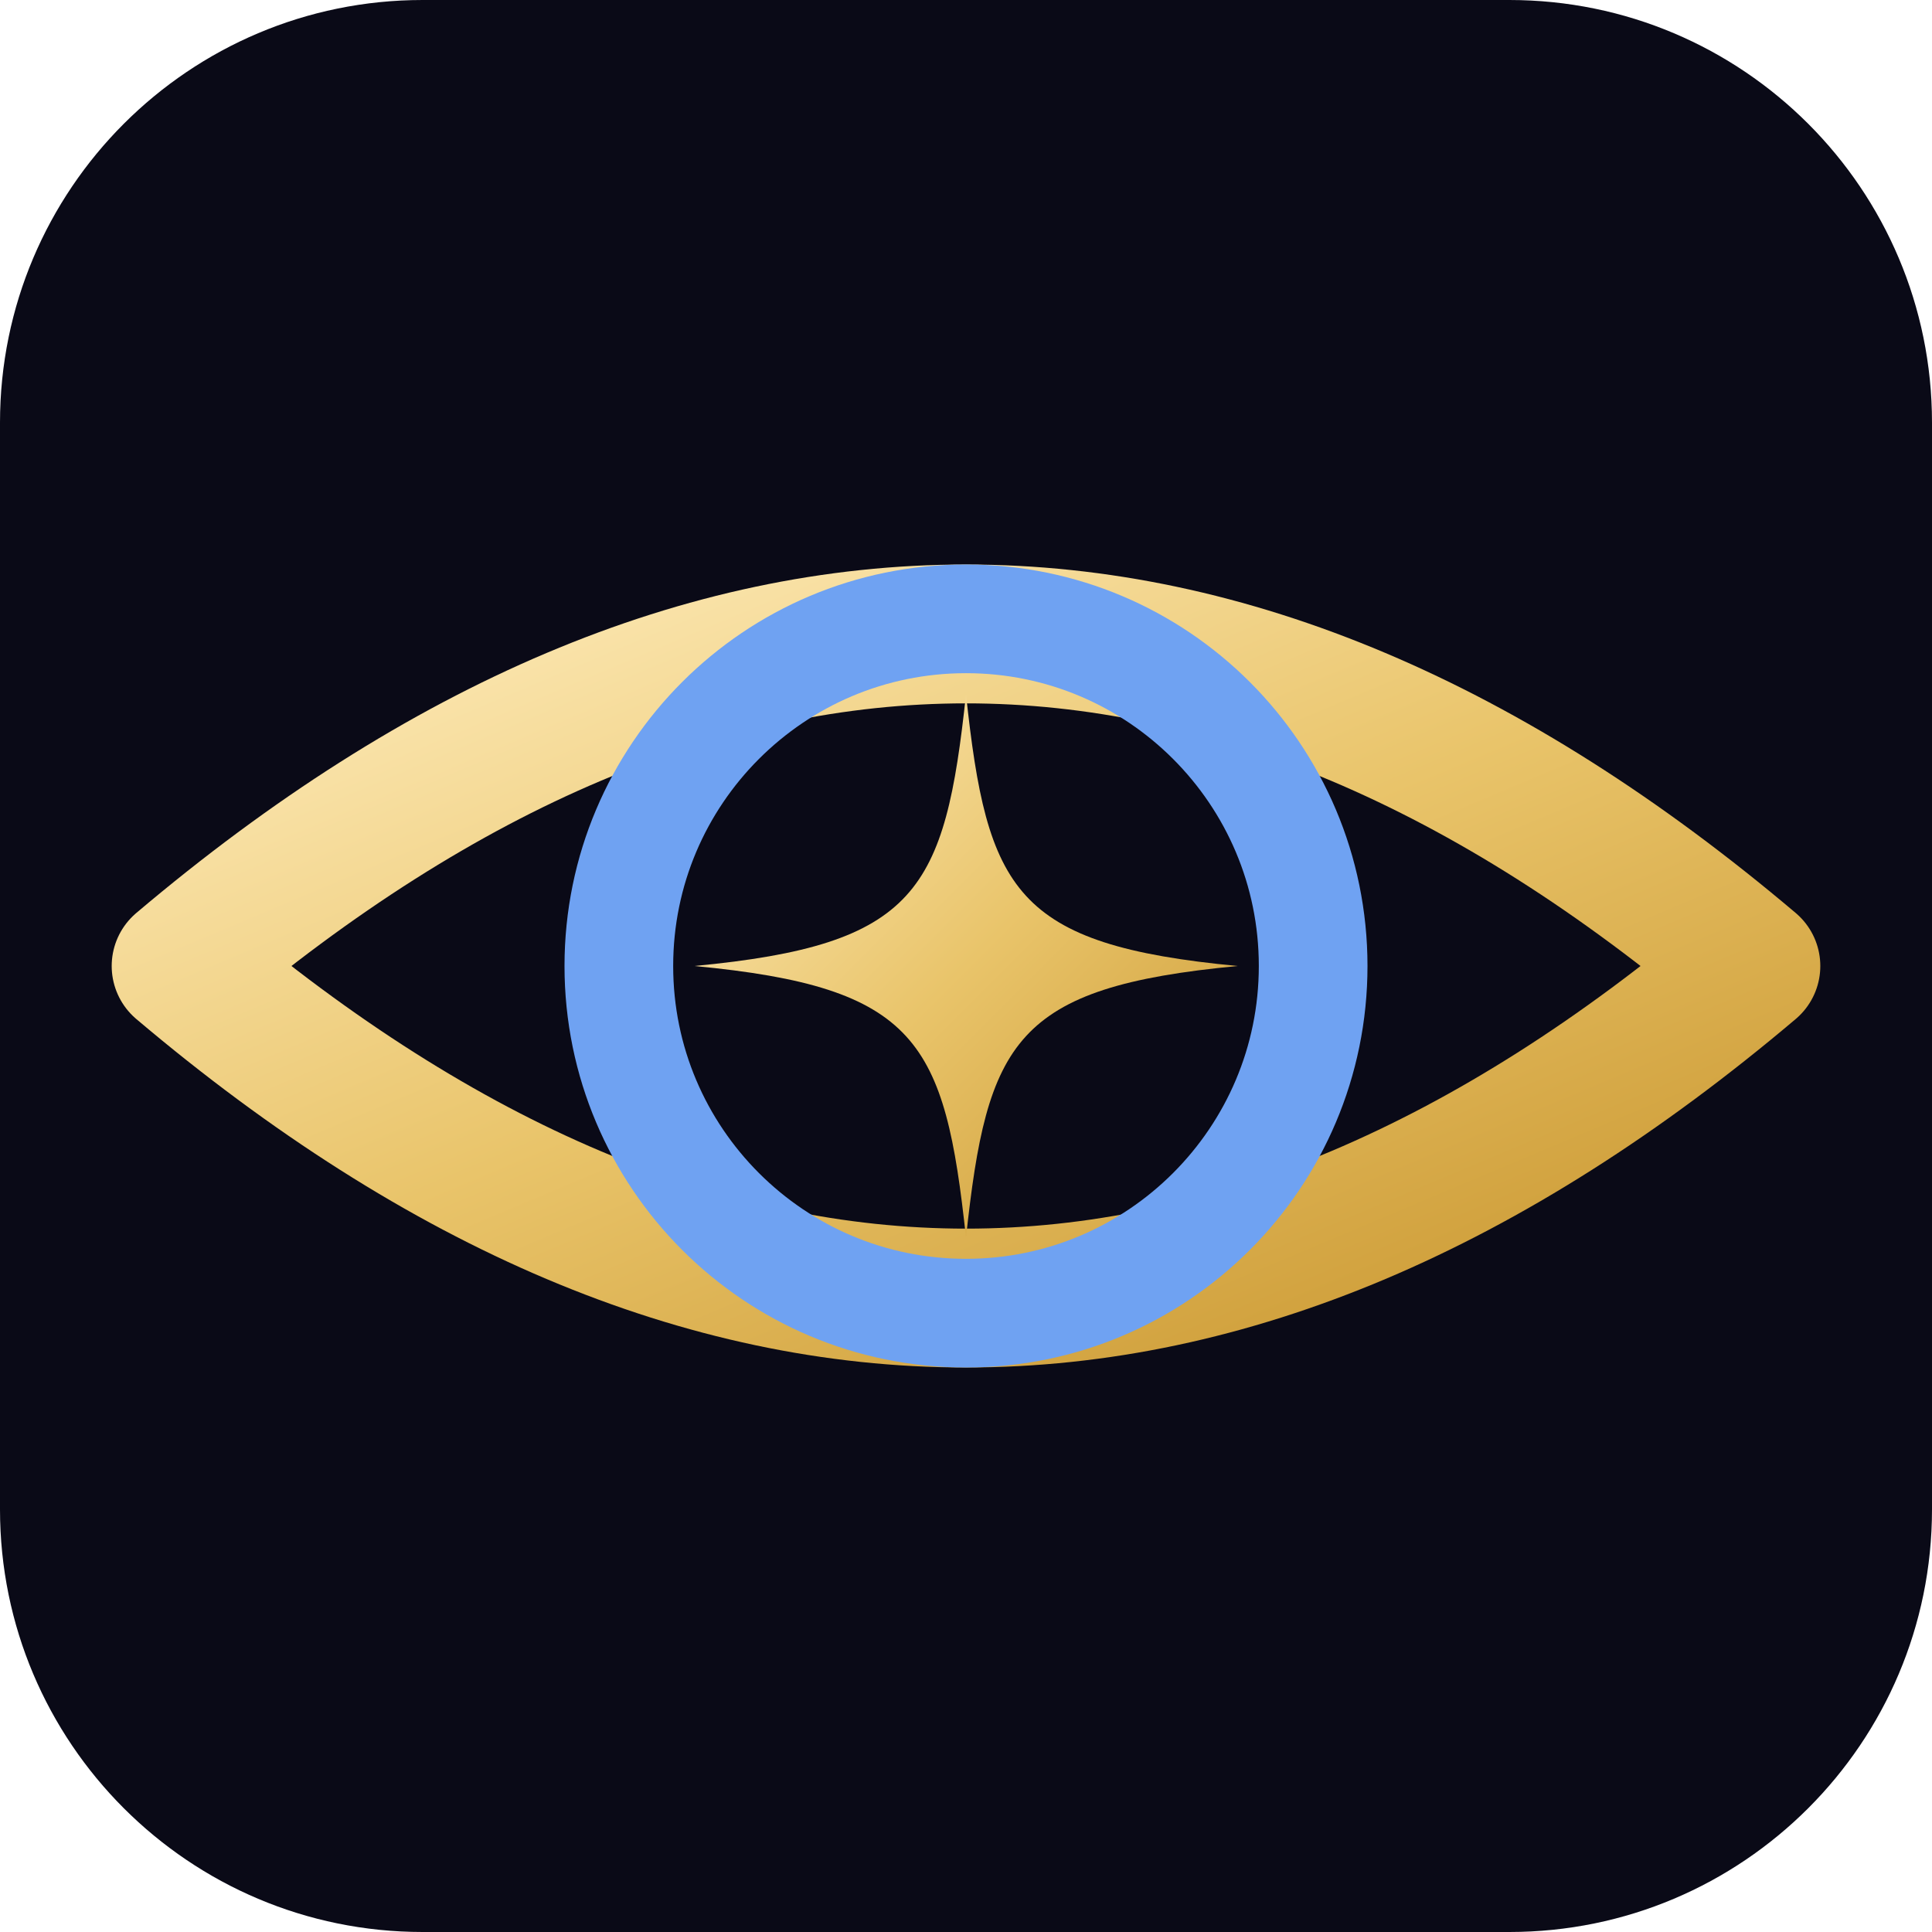
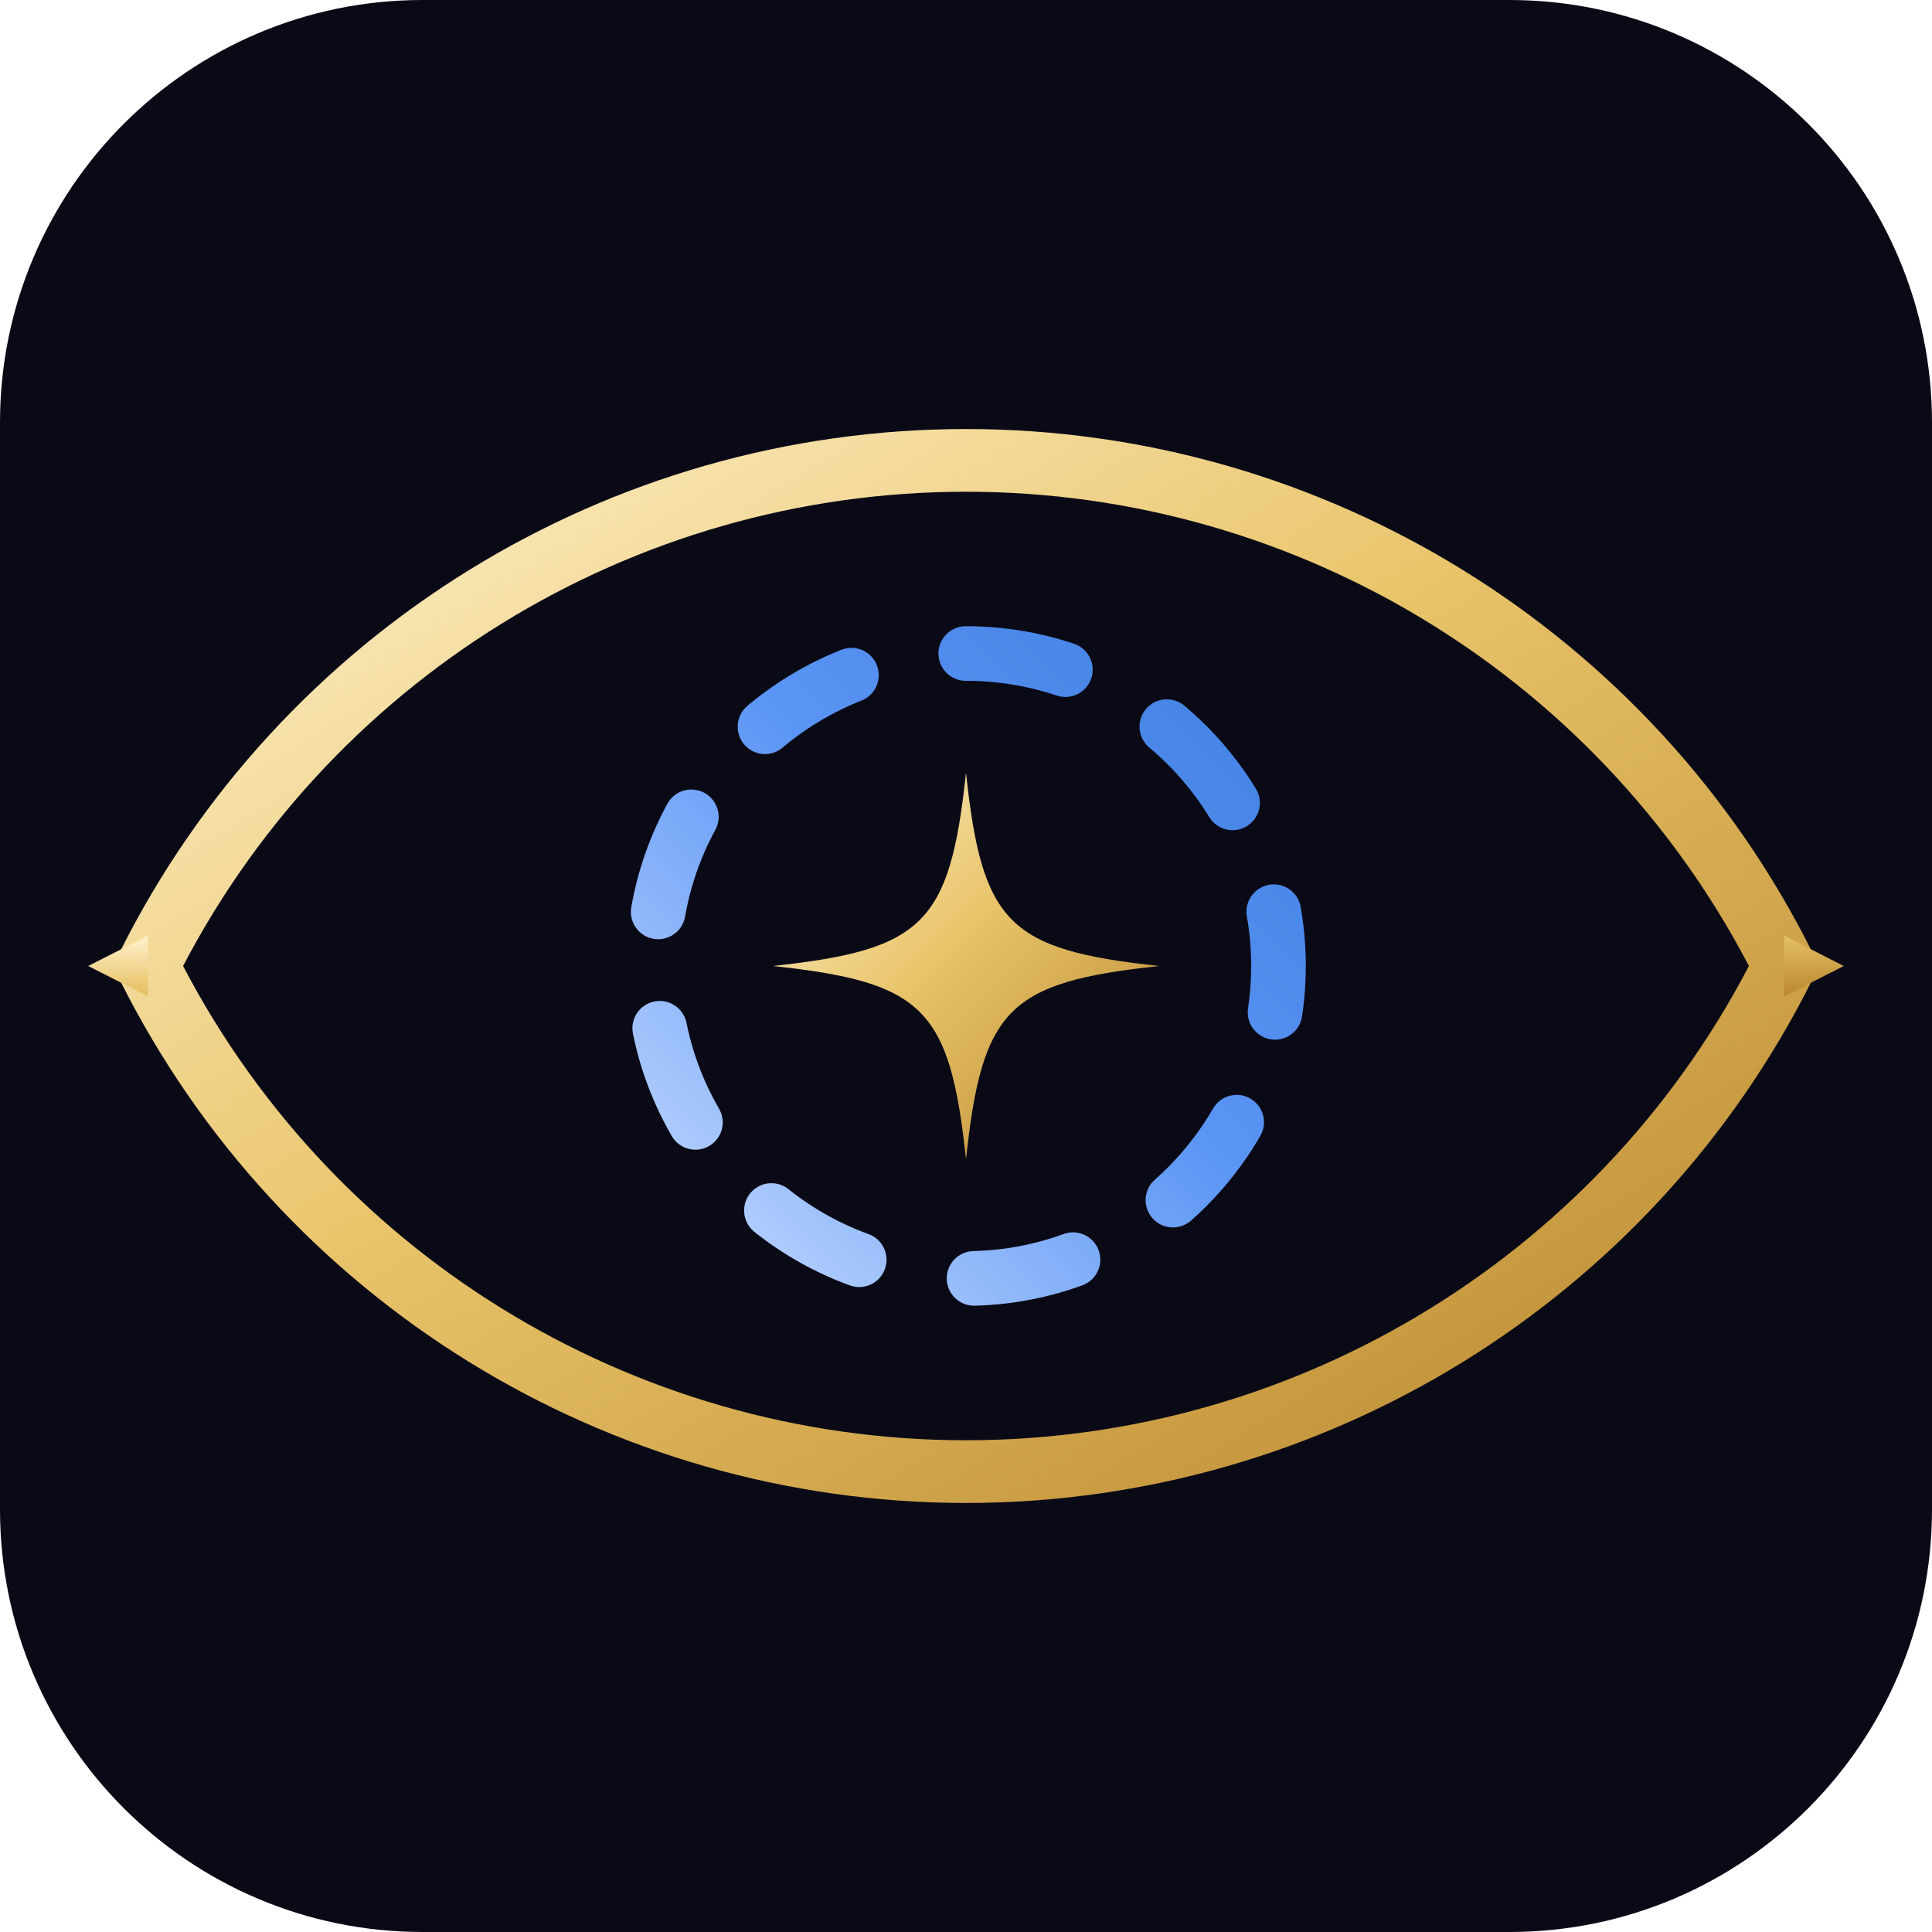
- <svg xmlns="http://www.w3.org/2000/svg" viewBox="0 0 64 64" role="img" aria-label="Hiểu Bản Thân">
+ <svg xmlns="http://www.w3.org/2000/svg" viewBox="0 0 64 64" width="64" height="64" role="img" aria-label="Hiểu Bản Thân">
  <defs>
    <linearGradient id="v" x1="0" y1="0" x2="1" y2="1">
-       <stop offset="0" stop-color="#FFEDBE" />
-       <stop offset=".5" stop-color="#E9C46A" />
-       <stop offset="1" stop-color="#C9962F" />
+       <stop offset="0" stop-color="#FFF3D1" />
+       <stop offset="0.45" stop-color="#E9C46A" />
+       <stop offset="1" stop-color="#B8862D" />
    </linearGradient>
+     <linearGradient id="l" x1="0" y1="0" x2="1" y2="1">
+       <stop offset="0" stop-color="#C4DAFF" />
+       <stop offset="0.55" stop-color="#5B95F5" />
+       <stop offset="1" stop-color="#3F7FE0" />
+     </linearGradient>
+     <linearGradient id="j" x1="0" y1="0" x2="1" y2="1">
+       <stop offset="0" stop-color="#A8F0DC" />
+       <stop offset="1" stop-color="#5FC4A5" />
+     </linearGradient>
+     <radialGradient id="glow" cx="50%" cy="50%" r="50%">
+       <stop offset="0%" stop-color="#E9C46A" stop-opacity="0.24" />
+       <stop offset="65%" stop-color="#3F7FE0" stop-opacity="0.08" />
+       <stop offset="100%" stop-color="#0A0A17" stop-opacity="0" />
+     </radialGradient>
  </defs>
  <rect width="64" height="64" rx="14" fill="#0A0A17" />
-   <path d="M6 32 Q32 10 58 32 Q32 54 6 32 Z" fill="none" stroke="url(#v)" stroke-width="4.6" stroke-linejoin="round" />
-   <circle cx="32" cy="32" r="11.5" fill="none" stroke="#6FA2F2" stroke-width="3.6" />
-   <path d="M32 23 C32.7 29.5 33.6 31.3 41 32 C33.6 32.7 32.7 34.5 32 41 C31.3 34.5 30.4 32.7 23 32 C30.4 31.3 31.3 29.5 32 23 Z" fill="url(#v)" />
+   <g transform="translate(32 32) scale(0.335) translate(-100 -100)">
+     <path class="hb-mat" d="M19.1 100 A90.45 90.45 0 0 1 180.9 100 A90.45 90.45 0 0 1 19.1 100 Z" fill="none" stroke="url(#v)" stroke-width="6.2" stroke-linecap="round" stroke-linejoin="round" />
+     <path d="M13.2 100 L19.1 97.0 L19.1 103.0 Z M186.8 100 L180.9 97.0 L180.9 103.0 Z" fill="url(#v)" />
+     <circle class="hb-vong" cx="100" cy="100" r="30.9" fill="none" stroke="url(#l)" stroke-width="5.4" stroke-linecap="round" stroke-dasharray="10.00 11.572" transform="rotate(-90 100 100)" />
+     <path class="hb-sao" d="M100 80.9 C101.6 95.8 104.2 98.4 119.1 100 C104.2 101.6 101.6 104.2 100 119.1 C98.4 104.2 95.8 101.6 80.9 100 C95.8 98.4 98.4 95.8 100 80.9 Z" fill="url(#v)" />
+   </g>
</svg>
